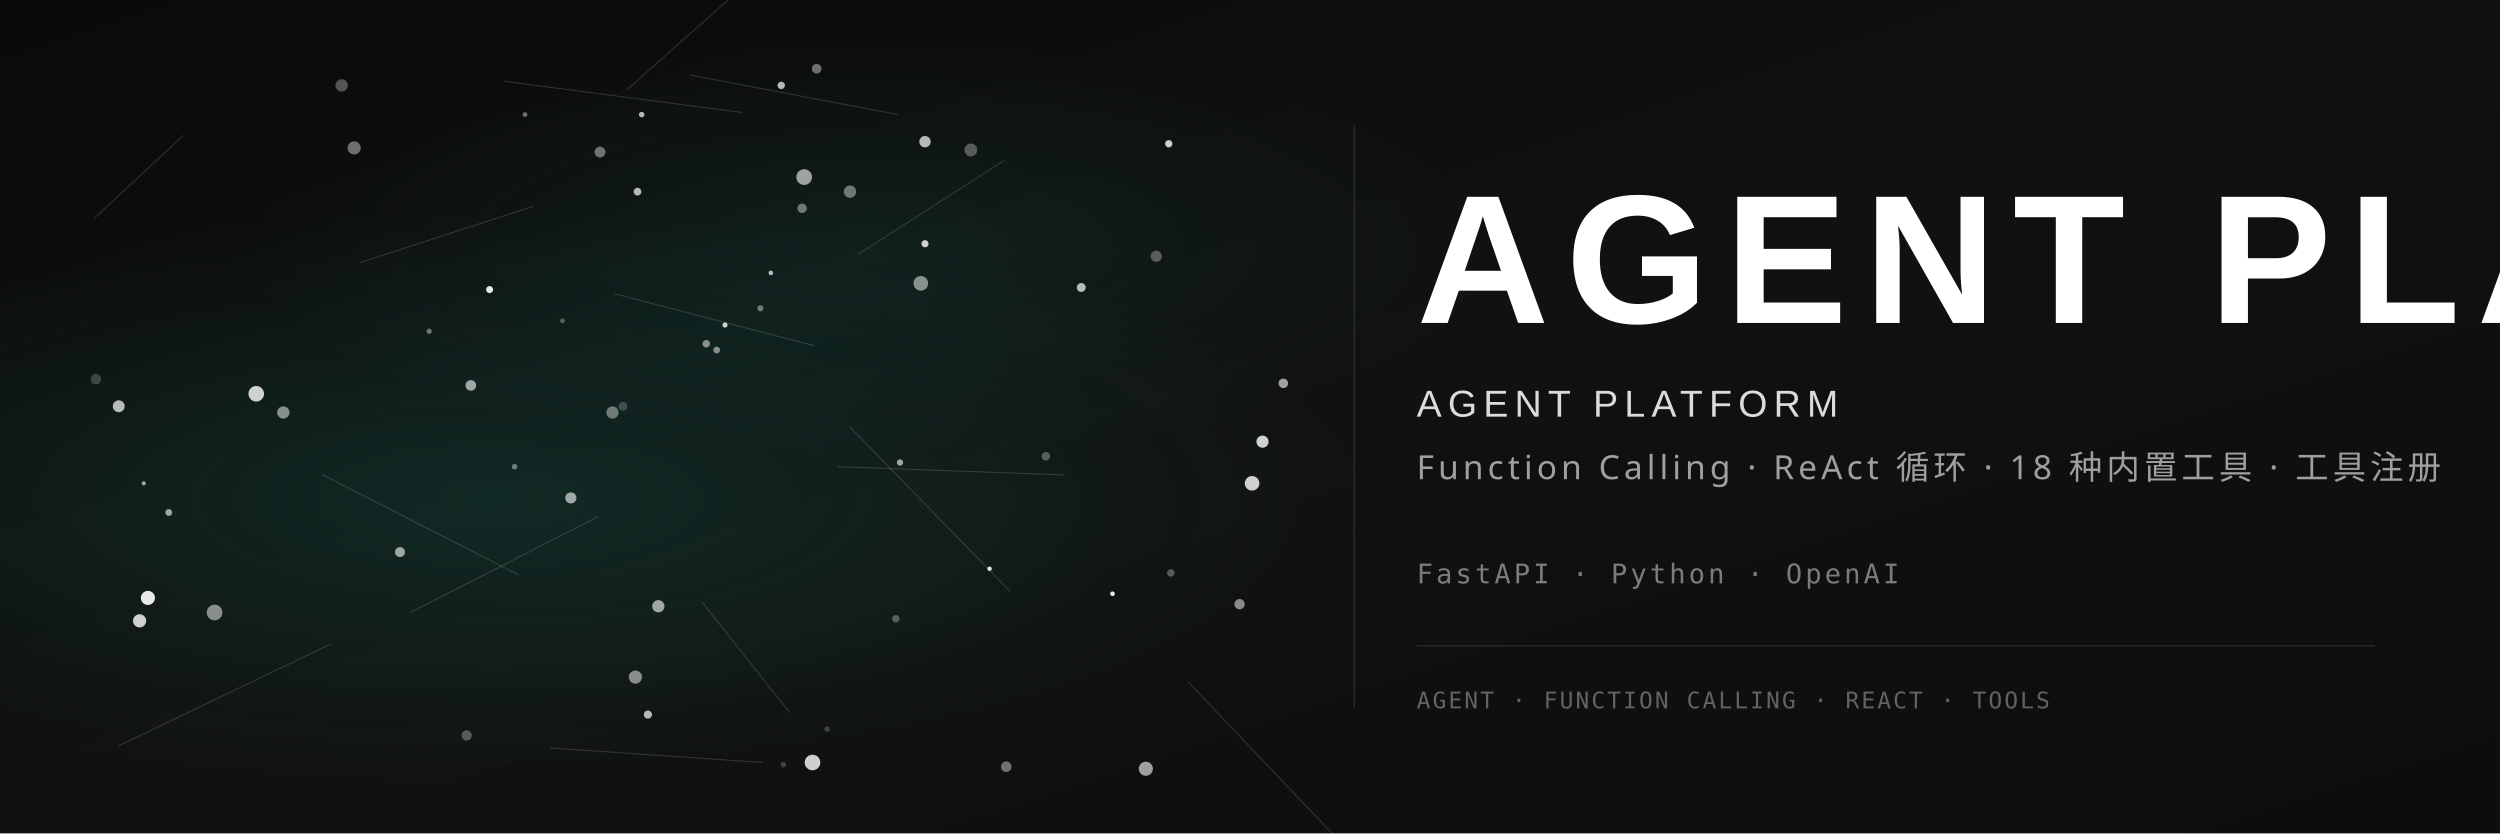
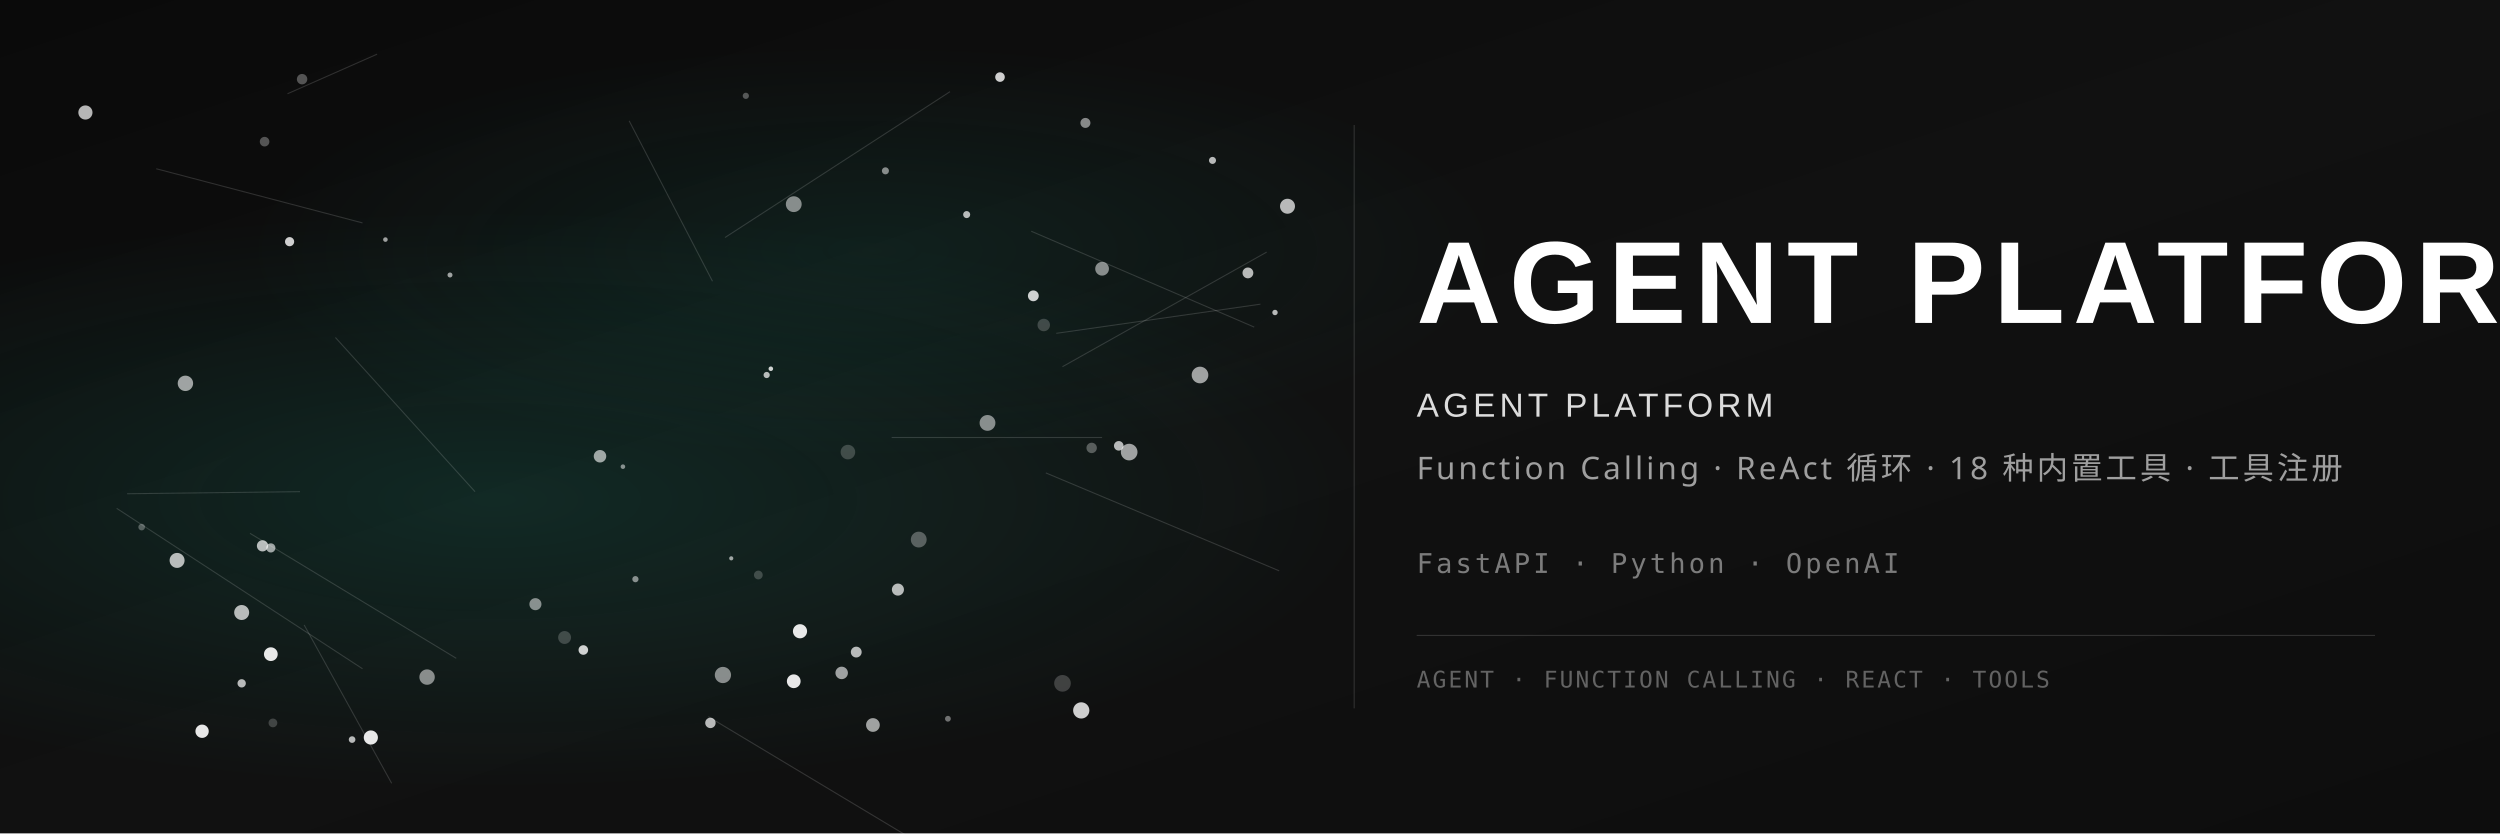
<svg xmlns="http://www.w3.org/2000/svg" viewBox="0 0 1200 400" width="1200" height="400">
  <defs>
    <linearGradient id="bg" x1="0%" y1="0%" x2="100%" y2="100%">
      <stop offset="0%" style="stop-color:#0a0a0a" />
      <stop offset="50%" style="stop-color:#111111" />
      <stop offset="100%" style="stop-color:#0d0d0d" />
    </linearGradient>
    <radialGradient id="glow1" cx="20%" cy="60%" r="35%">
      <stop offset="0%" style="stop-color:#1ABC9C;stop-opacity:0.15" />
      <stop offset="100%" style="stop-color:#1ABC9C;stop-opacity:0" />
    </radialGradient>
    <radialGradient id="glow2" cx="35%" cy="30%" r="25%">
      <stop offset="0%" style="stop-color:#1ABC9C;stop-opacity:0.1" />
      <stop offset="100%" style="stop-color:#1ABC9C;stop-opacity:0" />
    </radialGradient>
  </defs>
  <rect width="1200" height="400" fill="url(#bg)" />
  <rect width="1200" height="400" fill="url(#glow1)" />
  <rect width="1200" height="400" fill="url(#glow2)" />
-   <circle cx="57" cy="195" r="2.857" fill="white" opacity="0.7" />
-   <circle cx="81" cy="246" r="1.648" fill="white" opacity="0.6" />
-   <circle cx="376" cy="367" r="1.352" fill="white" opacity="0.2" />
-   <circle cx="595" cy="290" r="2.472" fill="white" opacity="0.5" />
-   <circle cx="616" cy="184" r="2.273" fill="white" opacity="0.6" />
-   <circle cx="67" cy="298" r="3.159" fill="white" opacity="0.8" />
-   <circle cx="270" cy="154" r="1.143" fill="white" opacity="0.3" />
-   <circle cx="561" cy="69" r="1.758" fill="white" opacity="0.8" />
-   <circle cx="247" cy="224" r="1.349" fill="white" opacity="0.4" />
-   <circle cx="235" cy="139" r="1.691" fill="white" opacity="0.9" />
-   <circle cx="305" cy="325" r="3.164" fill="white" opacity="0.5" />
-   <circle cx="274" cy="239" r="2.683" fill="white" opacity="0.6" />
-   <circle cx="103" cy="294" r="3.775" fill="white" opacity="0.5" />
-   <circle cx="390" cy="366" r="3.746" fill="white" opacity="0.8" />
-   <circle cx="192" cy="265" r="2.395" fill="white" opacity="0.6" />
-   <circle cx="466" cy="72" r="3.089" fill="white" opacity="0.3" />
-   <circle cx="46" cy="182" r="2.539" fill="white" opacity="0.2" />
-   <circle cx="475" cy="273" r="1.055" fill="white" opacity="0.9" />
-   <circle cx="299" cy="195" r="2.118" fill="white" opacity="0.2" />
-   <circle cx="69" cy="232" r="1.001" fill="white" opacity="0.6" />
-   <circle cx="408" cy="92" r="2.965" fill="white" opacity="0.4" />
-   <circle cx="386" cy="85" r="3.778" fill="white" opacity="0.6" />
-   <circle cx="365" cy="148" r="1.476" fill="white" opacity="0.4" />
-   <circle cx="555" cy="123" r="2.715" fill="white" opacity="0.3" />
-   <circle cx="71" cy="287" r="3.383" fill="white" opacity="0.9" />
-   <circle cx="375" cy="41" r="1.779" fill="white" opacity="0.7" />
-   <circle cx="606" cy="212" r="2.919" fill="white" opacity="0.8" />
-   <circle cx="306" cy="92" r="1.859" fill="white" opacity="0.7" />
-   <circle cx="294" cy="198" r="2.945" fill="white" opacity="0.4" />
-   <circle cx="550" cy="369" r="3.387" fill="white" opacity="0.6" />
-   <circle cx="430" cy="297" r="1.794" fill="white" opacity="0.3" />
-   <circle cx="392" cy="33" r="2.311" fill="white" opacity="0.4" />
-   <circle cx="444" cy="117" r="1.725" fill="white" opacity="0.8" />
-   <circle cx="123" cy="189" r="3.744" fill="white" opacity="0.8" />
-   <circle cx="432" cy="222" r="1.533" fill="white" opacity="0.6" />
-   <circle cx="339" cy="165" r="1.797" fill="white" opacity="0.5" />
-   <circle cx="348" cy="156" r="1.239" fill="white" opacity="0.8" />
-   <circle cx="519" cy="138" r="2.148" fill="white" opacity="0.7" />
-   <circle cx="601" cy="232" r="3.503" fill="white" opacity="0.8" />
-   <circle cx="483" cy="368" r="2.552" fill="white" opacity="0.4" />
-   <circle cx="562" cy="275" r="1.798" fill="white" opacity="0.3" />
-   <circle cx="224" cy="353" r="2.463" fill="white" opacity="0.3" />
-   <circle cx="534" cy="285" r="1.115" fill="white" opacity="0.9" />
-   <circle cx="370" cy="131" r="1.104" fill="white" opacity="0.7" />
-   <circle cx="288" cy="73" r="2.613" fill="white" opacity="0.4" />
-   <circle cx="442" cy="136" r="3.527" fill="white" opacity="0.5" />
-   <circle cx="170" cy="71" r="3.158" fill="white" opacity="0.4" />
-   <circle cx="206" cy="159" r="1.257" fill="white" opacity="0.4" />
-   <circle cx="308" cy="55" r="1.334" fill="white" opacity="0.7" />
-   <circle cx="226" cy="185" r="2.554" fill="white" opacity="0.6" />
-   <circle cx="444" cy="68" r="2.734" fill="white" opacity="0.7" />
-   <circle cx="252" cy="55" r="1.154" fill="white" opacity="0.4" />
-   <circle cx="385" cy="100" r="2.26" fill="white" opacity="0.4" />
-   <circle cx="311" cy="343" r="1.954" fill="white" opacity="0.7" />
-   <circle cx="316" cy="291" r="2.949" fill="white" opacity="0.6" />
-   <circle cx="502" cy="219" r="2.052" fill="white" opacity="0.3" />
-   <circle cx="344" cy="168" r="1.626" fill="white" opacity="0.5" />
-   <circle cx="164" cy="41" r="2.965" fill="white" opacity="0.3" />
-   <circle cx="397" cy="350" r="1.307" fill="white" opacity="0.2" />
-   <circle cx="136" cy="198" r="2.954" fill="white" opacity="0.5" />
-   <line x1="264" y1="359" x2="366" y2="366" stroke="white" stroke-width="0.5" opacity="0.15" />
-   <line x1="155" y1="228" x2="249" y2="276" stroke="white" stroke-width="0.5" opacity="0.15" />
-   <line x1="173" y1="126" x2="256" y2="99" stroke="white" stroke-width="0.5" opacity="0.15" />
-   <line x1="301" y1="43" x2="381" y2="-28" stroke="white" stroke-width="0.5" opacity="0.15" />
-   <line x1="295" y1="141" x2="391" y2="166" stroke="white" stroke-width="0.5" opacity="0.15" />
-   <line x1="197" y1="294" x2="287" y2="248" stroke="white" stroke-width="0.5" opacity="0.15" />
-   <line x1="570" y1="327" x2="646" y2="407" stroke="white" stroke-width="0.5" opacity="0.15" />
-   <line x1="408" y1="205" x2="485" y2="284" stroke="white" stroke-width="0.5" opacity="0.15" />
-   <line x1="331" y1="36" x2="431" y2="55" stroke="white" stroke-width="0.5" opacity="0.15" />
-   <line x1="57" y1="358" x2="159" y2="309" stroke="white" stroke-width="0.5" opacity="0.15" />
-   <line x1="242" y1="39" x2="356" y2="54" stroke="white" stroke-width="0.5" opacity="0.15" />
-   <line x1="412" y1="122" x2="482" y2="77" stroke="white" stroke-width="0.5" opacity="0.15" />
-   <line x1="337" y1="289" x2="379" y2="342" stroke="white" stroke-width="0.5" opacity="0.15" />
-   <line x1="45" y1="105" x2="88" y2="65" stroke="white" stroke-width="0.5" opacity="0.15" />
-   <line x1="402" y1="224" x2="511" y2="228" stroke="white" stroke-width="0.5" opacity="0.15" />
+   <circle cx="216" cy="132" r="1.2" fill="white" opacity="0.6" />
+   <circle cx="441" cy="259" r="3.8" fill="white" opacity="0.3" />
+   <circle cx="464" cy="103" r="1.7" fill="white" opacity="0.7" />
+   <circle cx="130" cy="314" r="3.3" fill="white" opacity="0.9" />
+   <circle cx="501" cy="156" r="3.0" fill="white" opacity="0.2" />
+   <circle cx="496" cy="142" r="2.6" fill="white" opacity="0.8" />
+   <circle cx="474" cy="203" r="3.8" fill="white" opacity="0.5" />
+   <circle cx="185" cy="115" r="1.1" fill="white" opacity="0.6" />
+   <circle cx="116" cy="328" r="2.0" fill="white" opacity="0.7" />
+   <circle cx="116" cy="294" r="3.6" fill="white" opacity="0.7" />
+   <circle cx="299" cy="224" r="1.1" fill="white" opacity="0.5" />
+   <circle cx="288" cy="219" r="3.0" fill="white" opacity="0.6" />
+   <circle cx="381" cy="327" r="3.3" fill="white" opacity="0.9" />
+   <circle cx="384" cy="303" r="3.4" fill="white" opacity="0.9" />
+   <circle cx="131" cy="347" r="2.1" fill="white" opacity="0.2" />
+   <circle cx="612" cy="150" r="1.3" fill="white" opacity="0.7" />
+   <circle cx="85" cy="269" r="3.6" fill="white" opacity="0.7" />
+   <circle cx="145" cy="38" r="2.5" fill="white" opacity="0.3" />
+   <circle cx="381" cy="98" r="3.8" fill="white" opacity="0.5" />
+   <circle cx="358" cy="46" r="1.5" fill="white" opacity="0.3" />
+   <circle cx="271" cy="306" r="3.1" fill="white" opacity="0.2" />
+   <circle cx="404" cy="323" r="3.0" fill="white" opacity="0.6" />
+   <circle cx="411" cy="313" r="2.6" fill="white" opacity="0.7" />
+   <circle cx="169" cy="355" r="1.6" fill="white" opacity="0.7" />
+   <circle cx="97" cy="351" r="3.2" fill="white" opacity="0.9" />
+   <circle cx="425" cy="82" r="1.7" fill="white" opacity="0.5" />
+   <circle cx="618" cy="99" r="3.6" fill="white" opacity="0.7" />
+   <circle cx="126" cy="262" r="2.7" fill="white" opacity="0.7" />
+   <circle cx="529" cy="129" r="3.3" fill="white" opacity="0.5" />
+   <circle cx="419" cy="348" r="3.3" fill="white" opacity="0.6" />
+   <circle cx="368" cy="180" r="1.5" fill="white" opacity="0.7" />
+   <circle cx="431" cy="283" r="2.9" fill="white" opacity="0.7" />
+   <circle cx="480" cy="37" r="2.3" fill="white" opacity="0.8" />
+   <circle cx="519" cy="341" r="3.9" fill="white" opacity="0.8" />
+   <circle cx="341" cy="347" r="2.5" fill="white" opacity="0.7" />
+   <circle cx="407" cy="217" r="3.5" fill="white" opacity="0.2" />
+   <circle cx="41" cy="54" r="3.4" fill="white" opacity="0.7" />
+   <circle cx="510" cy="328" r="4.0" fill="white" opacity="0.2" />
+   <circle cx="542" cy="217" r="4.0" fill="white" opacity="0.6" />
+   <circle cx="347" cy="324" r="3.9" fill="white" opacity="0.5" />
+   <circle cx="582" cy="77" r="1.7" fill="white" opacity="0.7" />
+   <circle cx="370" cy="177" r="1.1" fill="white" opacity="0.8" />
+   <circle cx="455" cy="345" r="1.4" fill="white" opacity="0.4" />
+   <circle cx="130" cy="263" r="2.2" fill="white" opacity="0.6" />
+   <circle cx="599" cy="131" r="2.6" fill="white" opacity="0.7" />
+   <circle cx="280" cy="312" r="2.3" fill="white" opacity="0.8" />
+   <circle cx="537" cy="214" r="2.3" fill="white" opacity="0.7" />
+   <circle cx="139" cy="116" r="2.2" fill="white" opacity="0.8" />
+   <circle cx="89" cy="184" r="3.7" fill="white" opacity="0.6" />
+   <circle cx="257" cy="290" r="2.9" fill="white" opacity="0.5" />
+   <circle cx="576" cy="180" r="4.0" fill="white" opacity="0.6" />
+   <circle cx="68" cy="253" r="1.6" fill="white" opacity="0.3" />
+   <circle cx="351" cy="268" r="1.0" fill="white" opacity="0.6" />
+   <circle cx="364" cy="276" r="2.1" fill="white" opacity="0.2" />
+   <circle cx="305" cy="278" r="1.5" fill="white" opacity="0.5" />
+   <circle cx="127" cy="68" r="2.3" fill="white" opacity="0.3" />
+   <circle cx="521" cy="59" r="2.4" fill="white" opacity="0.5" />
+   <circle cx="178" cy="354" r="3.4" fill="white" opacity="0.9" />
+   <circle cx="205" cy="325" r="3.7" fill="white" opacity="0.5" />
+   <circle cx="524" cy="215" r="2.5" fill="white" opacity="0.3" />
+   <line x1="507" y1="160" x2="605" y2="146" stroke="white" stroke-width="0.5" opacity="0.15" />
+   <line x1="428" y1="210" x2="529" y2="210" stroke="white" stroke-width="0.5" opacity="0.15" />
+   <line x1="120" y1="256" x2="219" y2="316" stroke="white" stroke-width="0.5" opacity="0.15" />
+   <line x1="502" y1="227" x2="614" y2="274" stroke="white" stroke-width="0.5" opacity="0.15" />
+   <line x1="348" y1="114" x2="456" y2="44" stroke="white" stroke-width="0.5" opacity="0.15" />
+   <line x1="510" y1="176" x2="608" y2="121" stroke="white" stroke-width="0.5" opacity="0.15" />
+   <line x1="146" y1="300" x2="188" y2="376" stroke="white" stroke-width="0.5" opacity="0.15" />
+   <line x1="340" y1="344" x2="450" y2="410" stroke="white" stroke-width="0.5" opacity="0.15" />
+   <line x1="302" y1="58" x2="342" y2="135" stroke="white" stroke-width="0.5" opacity="0.15" />
+   <line x1="161" y1="162" x2="228" y2="236" stroke="white" stroke-width="0.5" opacity="0.15" />
+   <line x1="61" y1="237" x2="144" y2="236" stroke="white" stroke-width="0.5" opacity="0.15" />
+   <line x1="56" y1="244" x2="174" y2="321" stroke="white" stroke-width="0.5" opacity="0.15" />
+   <line x1="495" y1="111" x2="602" y2="157" stroke="white" stroke-width="0.5" opacity="0.15" />
+   <line x1="75" y1="81" x2="174" y2="107" stroke="white" stroke-width="0.5" opacity="0.15" />
+   <line x1="138" y1="45" x2="181" y2="26" stroke="white" stroke-width="0.5" opacity="0.15" />
  <line x1="650" y1="60" x2="650" y2="340" stroke="white" stroke-width="0.5" opacity="0.15" />
-   <text x="680" y="155" font-family="'SF Pro Display','Helvetica Neue',Arial,sans-serif" font-size="88" font-weight="800" fill="white" letter-spacing="8">AGENT PLATFORM</text>
-   <text x="680" y="200" font-family="'SF Pro Display','Helvetica Neue',Arial,sans-serif" font-size="18" font-weight="400" fill="white" opacity="0.85" letter-spacing="3">AGENT PLATFORM</text>
-   <text x="680" y="230" font-family="'Noto Sans SC','PingFang SC','Microsoft YaHei',sans-serif" font-size="16" font-weight="300" fill="white" opacity="0.6" letter-spacing="2">Function Calling · ReAct 循环 · 18 种内置工具 · 工具注册</text>
-   <text x="680" y="280" font-family="'SF Mono','Fira Code','Consolas',monospace" font-size="13" fill="white" opacity="0.45" letter-spacing="1.5">FastAPI · Python · OpenAI</text>
-   <line x1="680" y1="310" x2="1140" y2="310" stroke="white" stroke-width="0.5" opacity="0.15" />
-   <text x="680" y="340" font-family="'SF Mono','Fira Code','Consolas',monospace" font-size="11" fill="white" opacity="0.35" letter-spacing="1">AGENT · FUNCTION CALLING · REACT · TOOLS</text>
+   <text x="680" y="155" font-family="'SF Pro Display','Helvetica Neue',Arial,sans-serif" font-size="56" font-weight="800" fill="white" letter-spacing="4">AGENT PLATFORM</text>
+   <text x="680" y="200" font-family="'SF Pro Display','Helvetica Neue',Arial,sans-serif" font-size="16" font-weight="400" fill="white" opacity="0.85" letter-spacing="2">AGENT PLATFORM</text>
+   <text x="680" y="230" font-family="'Noto Sans SC','PingFang SC','Microsoft YaHei',sans-serif" font-size="15" font-weight="300" fill="white" opacity="0.6" letter-spacing="1.5">Function Calling · ReAct 循环 · 18 种内置工具 · 工具注册</text>
+   <text x="680" y="275" font-family="'SF Mono','Fira Code','Consolas',monospace" font-size="13" fill="white" opacity="0.45" letter-spacing="1.5">FastAPI · Python · OpenAI</text>
+   <line x1="680" y1="305" x2="1140" y2="305" stroke="white" stroke-width="0.5" opacity="0.15" />
+   <text x="680" y="330" font-family="'SF Mono','Fira Code','Consolas',monospace" font-size="11" fill="white" opacity="0.35" letter-spacing="1">AGENT · FUNCTION CALLING · REACT · TOOLS</text>
</svg>
